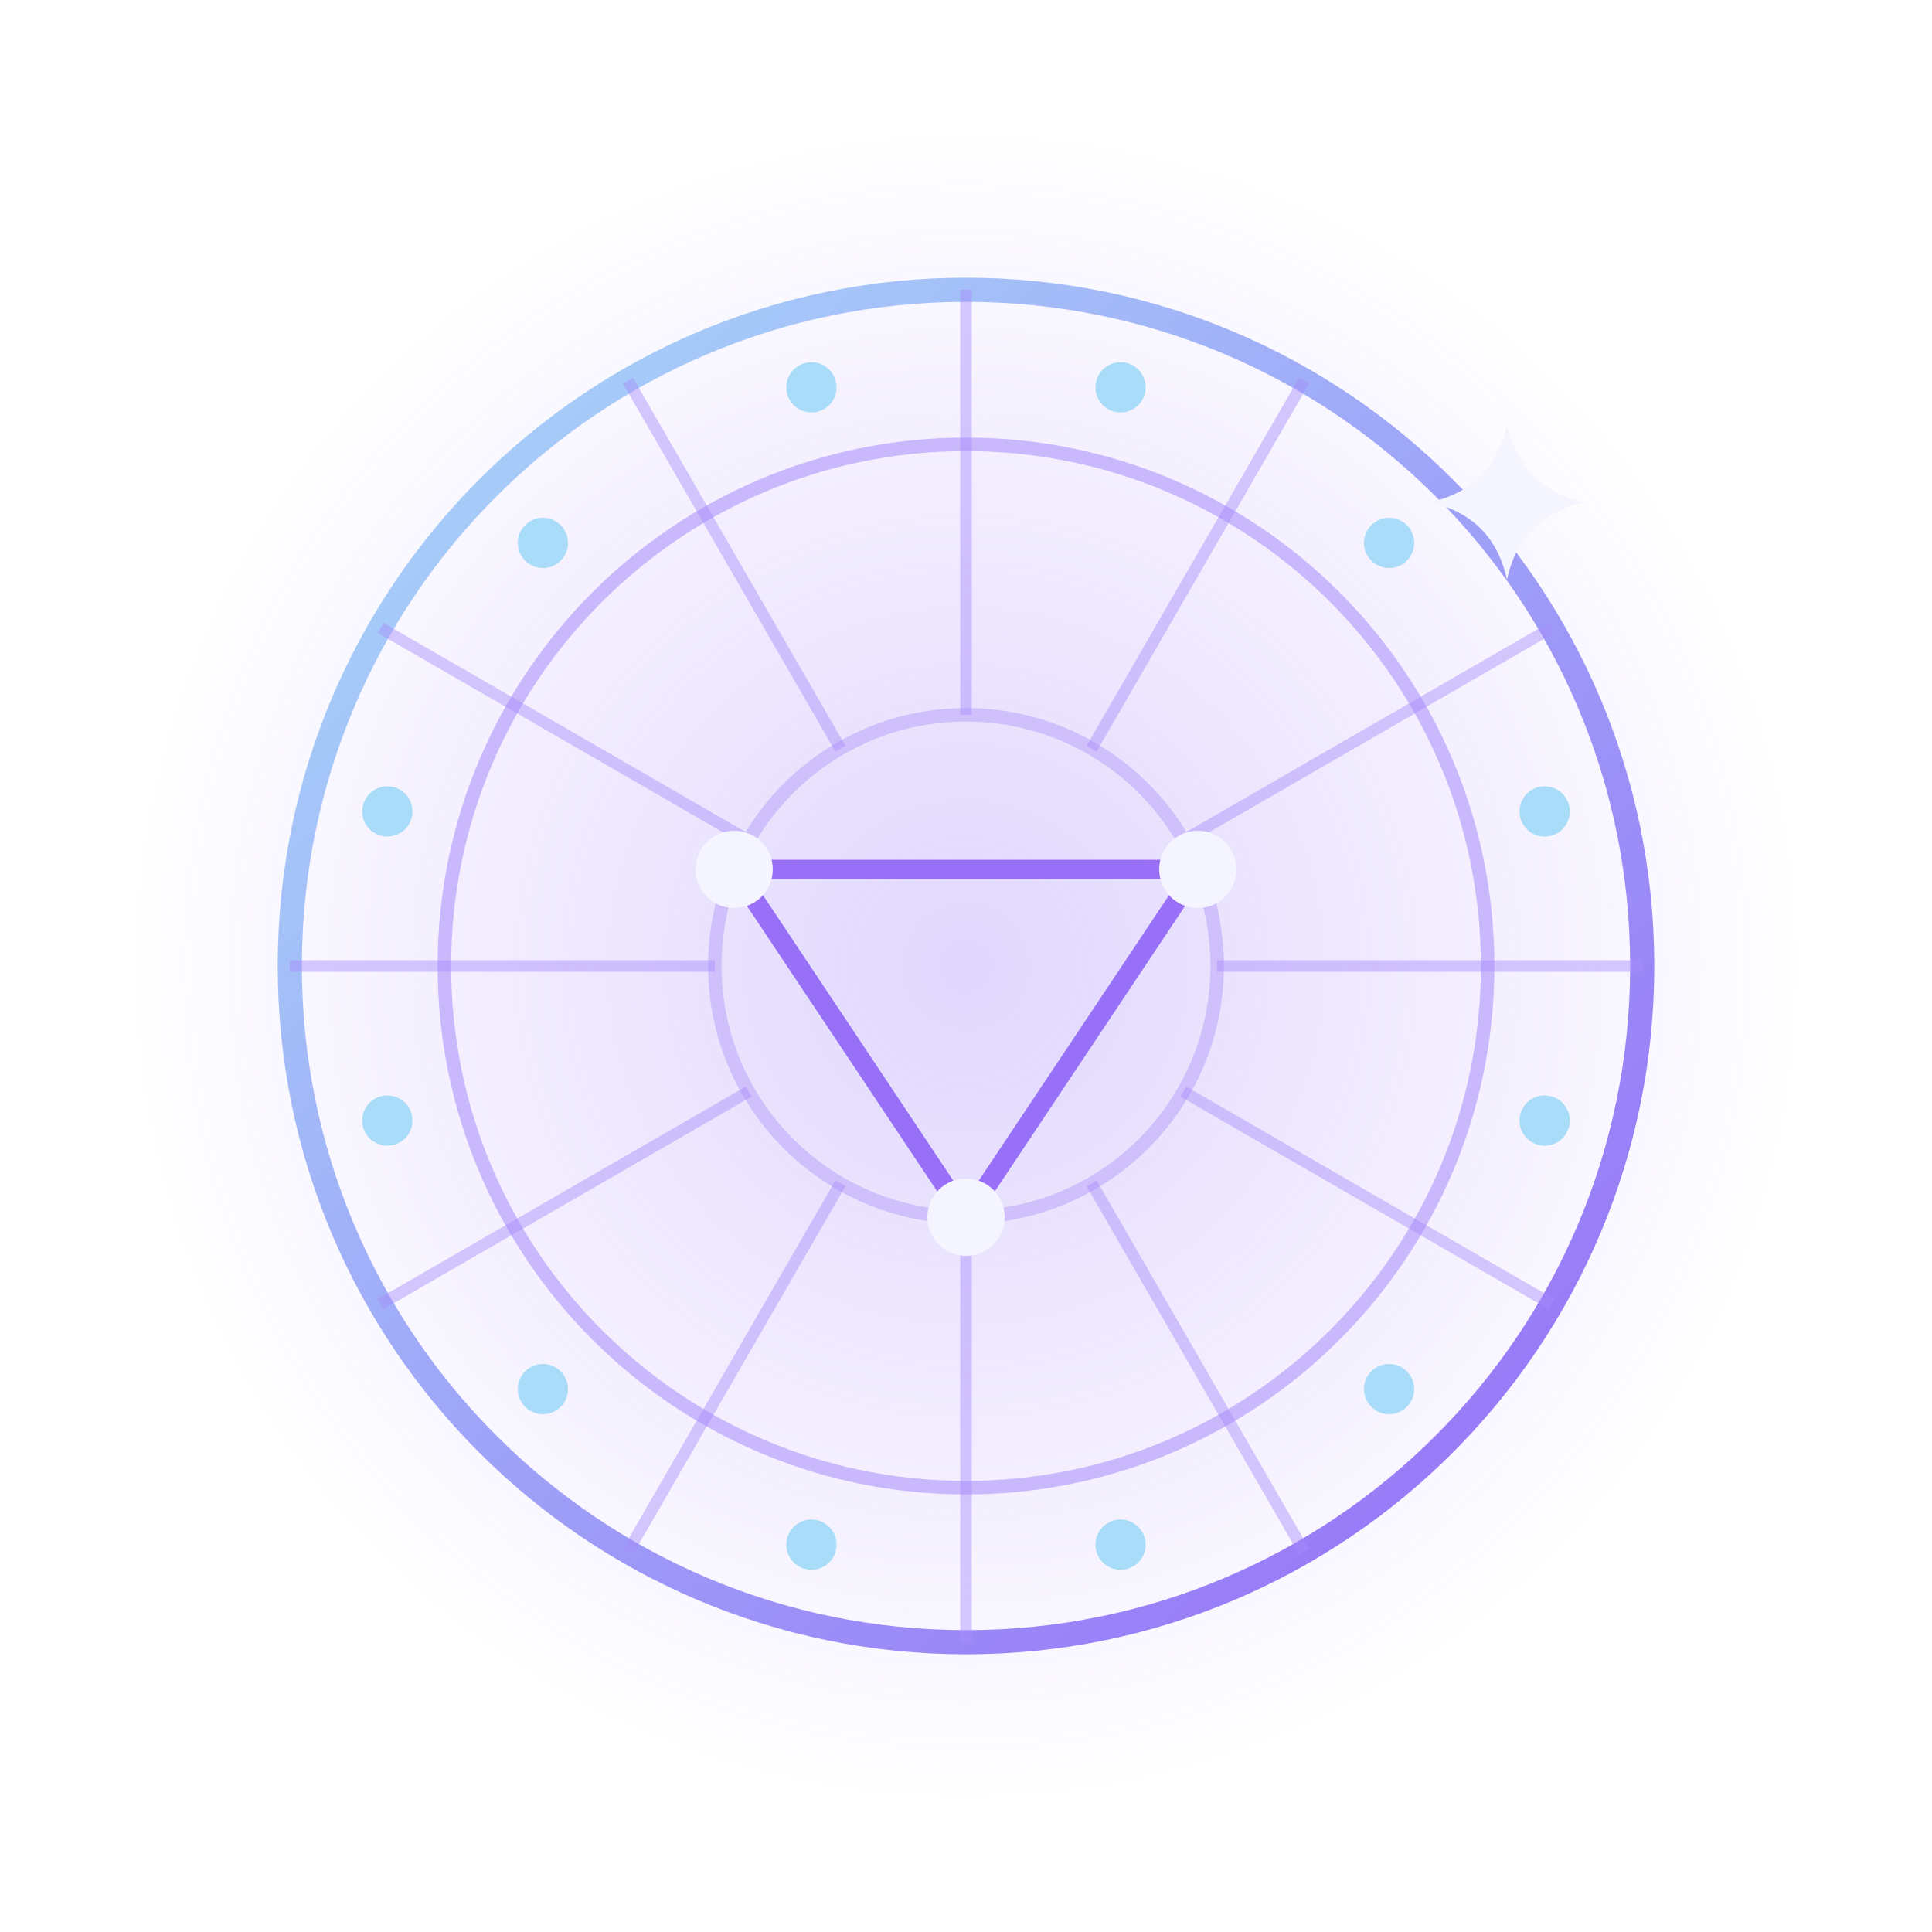
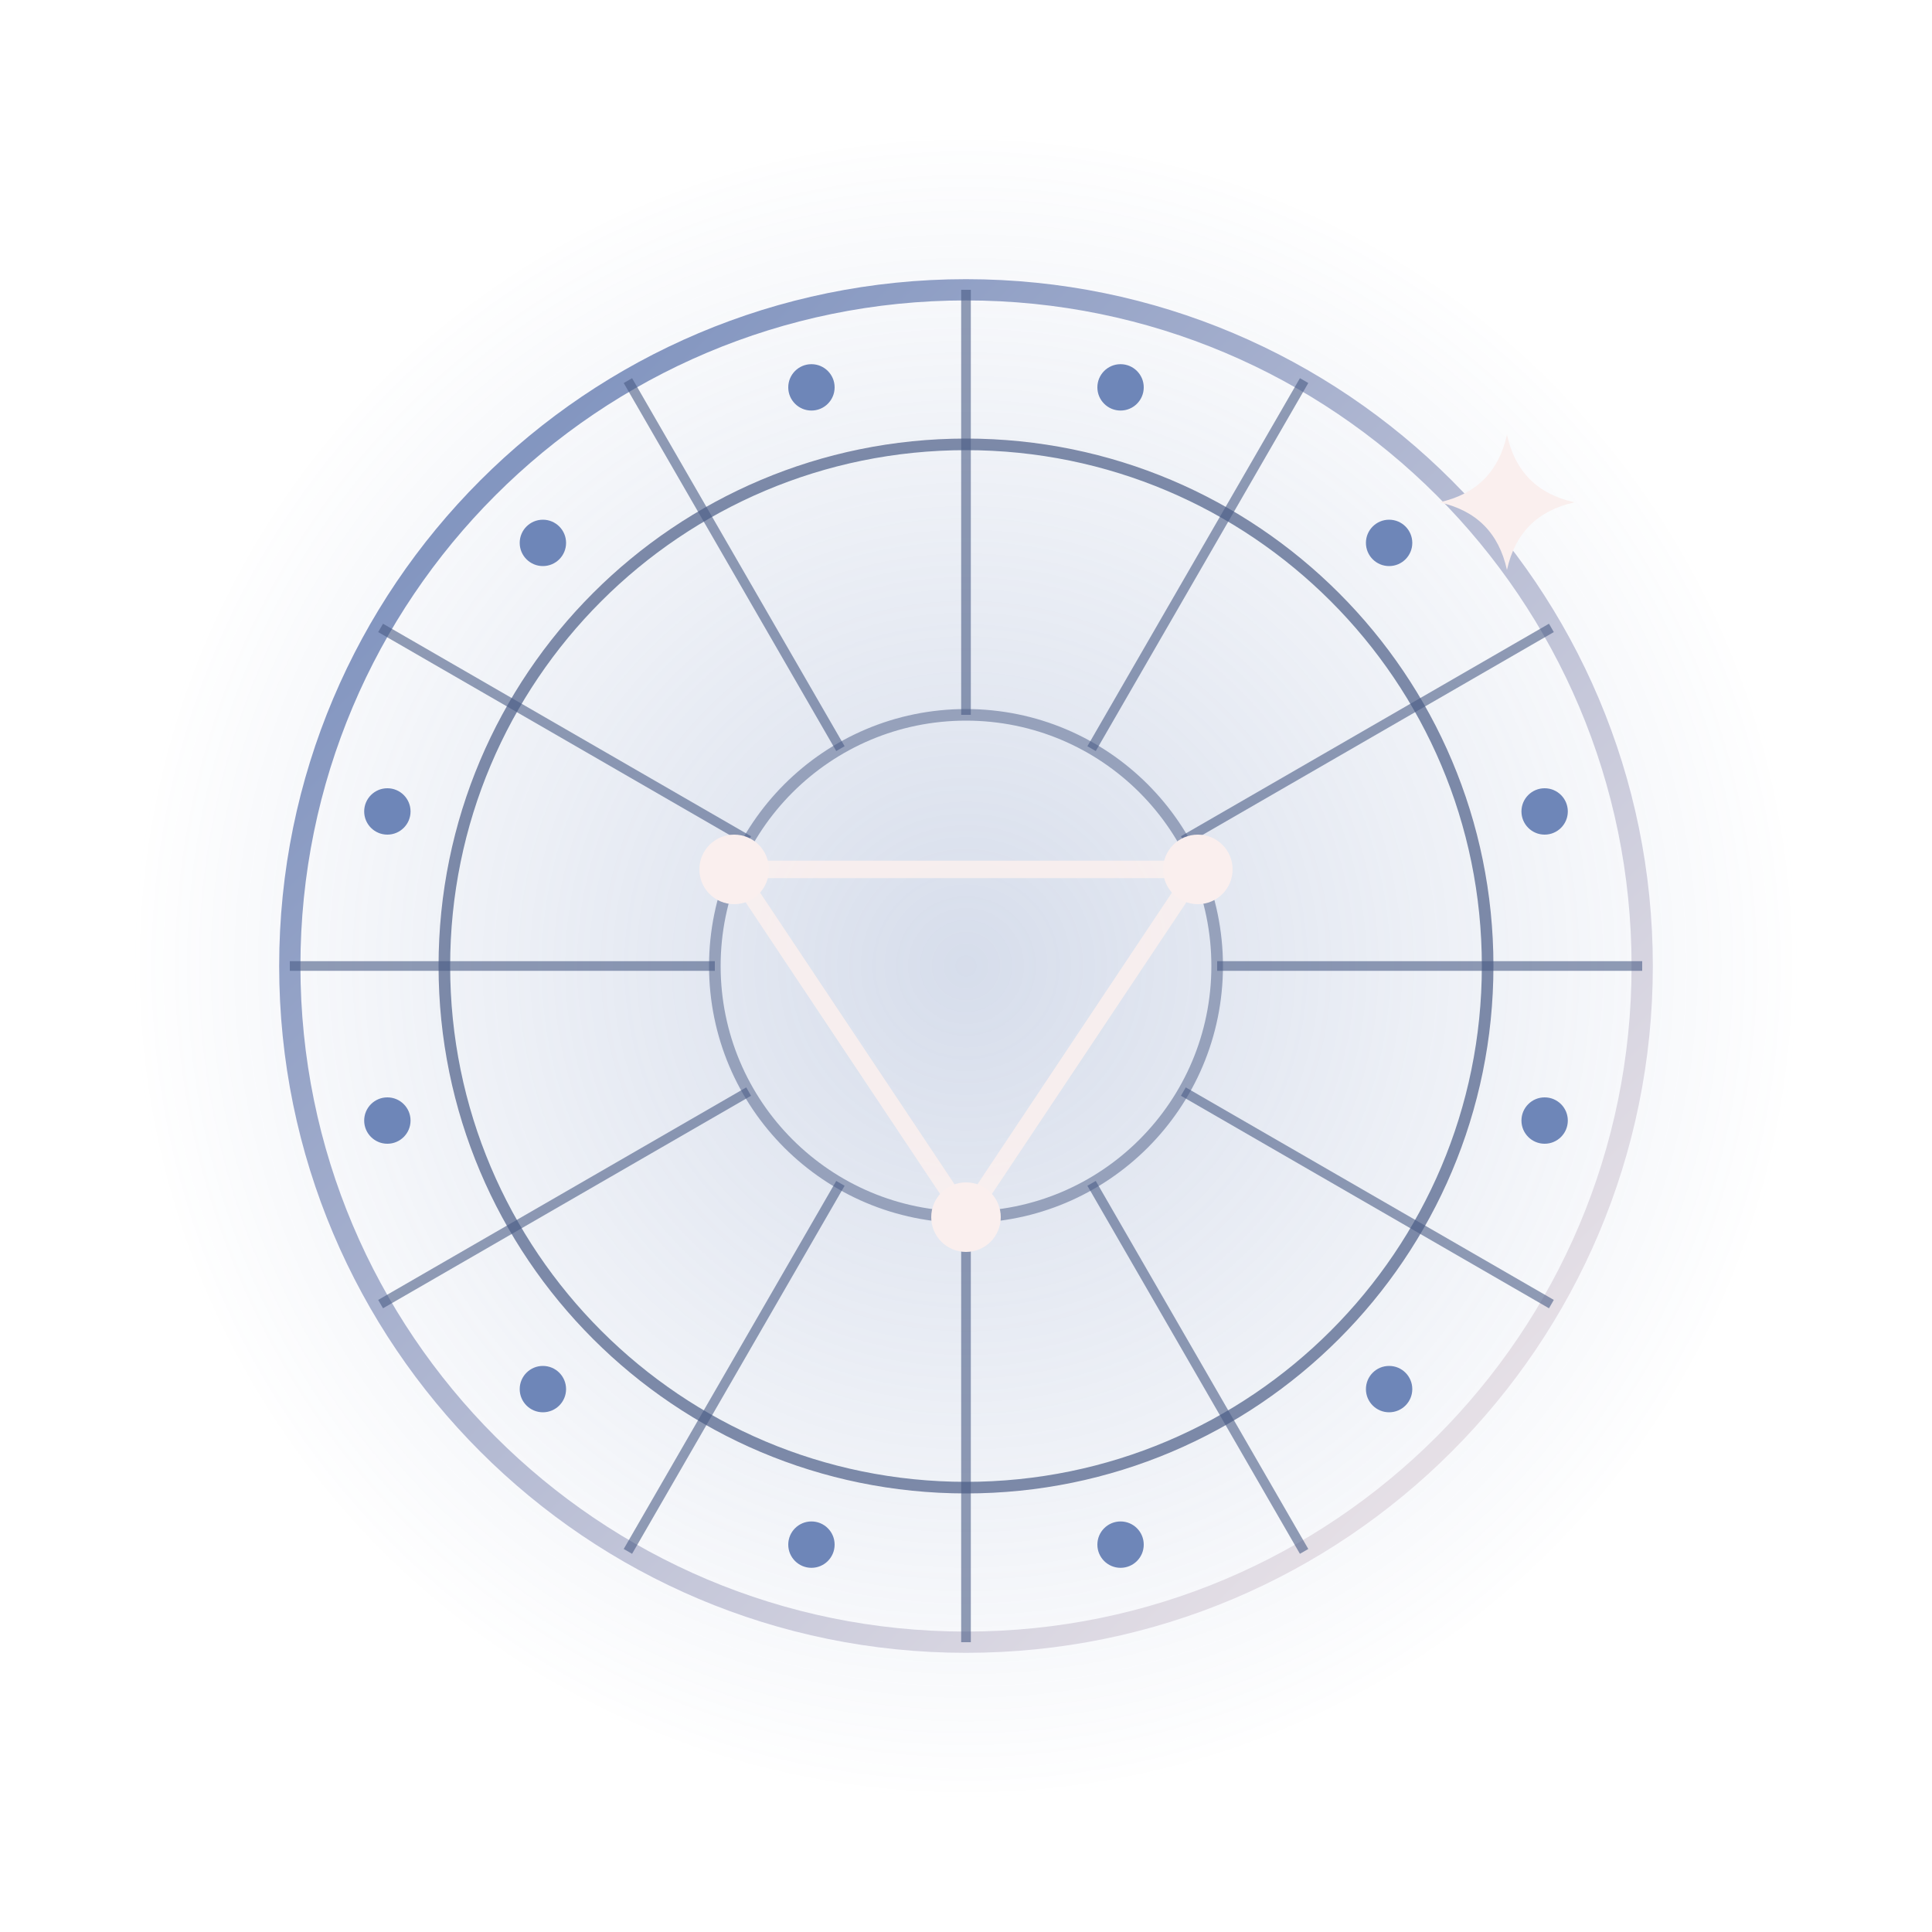
<svg xmlns="http://www.w3.org/2000/svg" viewBox="0 0 200 200" fill="none">
  <defs>
    <linearGradient id="g" x1="0" y1="0" x2="1" y2="1">
-       <stop offset="0%" stop-color="#A0D9F7" />
-       <stop offset="100%" stop-color="#8B5CF6" />
+       <stop offset="0%" stop-color="#6E86B8" />
+       <stop offset="100%" stop-color="#FAEFEE" />
    </linearGradient>
    <radialGradient id="glow" cx="50%" cy="50%" r="50%">
-       <stop offset="0%" stop-color="#A78BFA" stop-opacity=".35" />
-       <stop offset="100%" stop-color="#A78BFA" stop-opacity="0" />
+       <stop offset="0%" stop-color="#6E86B8" stop-opacity=".28" />
+       <stop offset="100%" stop-color="#6E86B8" stop-opacity="0" />
    </radialGradient>
  </defs>
  <circle cx="100" cy="100" r="86" fill="url(#glow)" />
-   <circle cx="100" cy="100" r="70" stroke="url(#g)" stroke-width="2.5" opacity=".9" />
-   <circle cx="100" cy="100" r="54" stroke="#A78BFA" stroke-width="1.4" opacity=".55" />
-   <circle cx="100" cy="100" r="26" stroke="#A78BFA" stroke-width="1.4" opacity=".4" />
-   <line x1="126.0" y1="100.0" x2="170.0" y2="100.0" stroke="#A78BFA" stroke-width="1.2" opacity=".45" />
-   <circle cx="159.9" cy="116.0" r="2.6" fill="#A0D9F7" opacity=".9" />
-   <line x1="122.5" y1="113.0" x2="160.6" y2="135.0" stroke="#A78BFA" stroke-width="1.2" opacity=".45" />
-   <circle cx="143.8" cy="143.8" r="2.6" fill="#A0D9F7" opacity=".9" />
-   <line x1="113.0" y1="122.5" x2="135.0" y2="160.6" stroke="#A78BFA" stroke-width="1.2" opacity=".45" />
-   <circle cx="116.0" cy="159.9" r="2.6" fill="#A0D9F7" opacity=".9" />
-   <line x1="100.0" y1="126.0" x2="100.0" y2="170.0" stroke="#A78BFA" stroke-width="1.2" opacity=".45" />
-   <circle cx="84.0" cy="159.9" r="2.6" fill="#A0D9F7" opacity=".9" />
-   <line x1="87.0" y1="122.5" x2="65.0" y2="160.6" stroke="#A78BFA" stroke-width="1.2" opacity=".45" />
-   <circle cx="56.2" cy="143.8" r="2.6" fill="#A0D9F7" opacity=".9" />
-   <line x1="77.5" y1="113.0" x2="39.4" y2="135.0" stroke="#A78BFA" stroke-width="1.2" opacity=".45" />
-   <circle cx="40.1" cy="116.0" r="2.6" fill="#A0D9F7" opacity=".9" />
-   <line x1="74.0" y1="100.0" x2="30.0" y2="100.0" stroke="#A78BFA" stroke-width="1.2" opacity=".45" />
-   <circle cx="40.1" cy="84.0" r="2.6" fill="#A0D9F7" opacity=".9" />
-   <line x1="77.5" y1="87.0" x2="39.4" y2="65.0" stroke="#A78BFA" stroke-width="1.2" opacity=".45" />
-   <circle cx="56.2" cy="56.2" r="2.6" fill="#A0D9F7" opacity=".9" />
-   <line x1="87.0" y1="77.5" x2="65.0" y2="39.4" stroke="#A78BFA" stroke-width="1.2" opacity=".45" />
-   <circle cx="84.0" cy="40.1" r="2.6" fill="#A0D9F7" opacity=".9" />
-   <line x1="100.0" y1="74.0" x2="100.0" y2="30.0" stroke="#A78BFA" stroke-width="1.2" opacity=".45" />
-   <circle cx="116.0" cy="40.1" r="2.6" fill="#A0D9F7" opacity=".9" />
-   <line x1="113.0" y1="77.5" x2="135.0" y2="39.4" stroke="#A78BFA" stroke-width="1.2" opacity=".45" />
-   <circle cx="143.8" cy="56.2" r="2.6" fill="#A0D9F7" opacity=".9" />
-   <line x1="122.5" y1="87.0" x2="160.6" y2="65.0" stroke="#A78BFA" stroke-width="1.2" opacity=".45" />
-   <circle cx="159.9" cy="84.0" r="2.6" fill="#A0D9F7" opacity=".9" />
-   <path d="M76 90 L124 90 L100 126 Z" stroke="#8B5CF6" stroke-width="2" fill="none" opacity=".85" />
-   <circle cx="76" cy="90" r="4" fill="#F5F5FF" />
-   <circle cx="124" cy="90" r="4" fill="#F5F5FF" />
-   <circle cx="100" cy="126" r="4" fill="#F5F5FF" />
-   <path d="M156 44 Q157.44 50.56 164 52 Q157.44 53.44 156 60 Q154.56 53.44 148 52 Q154.56 50.56 156 44 Z" fill="#F5F5FF" opacity="1" />
+   <circle cx="100" cy="100" r="70" stroke="url(#g)" stroke-width="2.2" />
+   <circle cx="100" cy="100" r="54" stroke="#4A5C86" stroke-width="1.2" opacity=".7" />
+   <circle cx="100" cy="100" r="26" stroke="#4A5C86" stroke-width="1.2" opacity=".5" />
+   <line x1="126.0" y1="100.0" x2="170.0" y2="100.0" stroke="#4A5C86" stroke-width="1" opacity=".6" />
+   <circle cx="159.9" cy="116.0" r="2.4" fill="#6E86B8" />
+   <line x1="122.5" y1="113.0" x2="160.6" y2="135.0" stroke="#4A5C86" stroke-width="1" opacity=".6" />
+   <circle cx="143.8" cy="143.8" r="2.4" fill="#6E86B8" />
+   <line x1="113.0" y1="122.5" x2="135.0" y2="160.6" stroke="#4A5C86" stroke-width="1" opacity=".6" />
+   <circle cx="116.0" cy="159.9" r="2.4" fill="#6E86B8" />
+   <line x1="100.0" y1="126.0" x2="100.0" y2="170.0" stroke="#4A5C86" stroke-width="1" opacity=".6" />
+   <circle cx="84.0" cy="159.9" r="2.4" fill="#6E86B8" />
+   <line x1="87.0" y1="122.5" x2="65.0" y2="160.6" stroke="#4A5C86" stroke-width="1" opacity=".6" />
+   <circle cx="56.2" cy="143.8" r="2.4" fill="#6E86B8" />
+   <line x1="77.5" y1="113.0" x2="39.4" y2="135.0" stroke="#4A5C86" stroke-width="1" opacity=".6" />
+   <circle cx="40.1" cy="116.0" r="2.4" fill="#6E86B8" />
+   <line x1="74.0" y1="100.0" x2="30.0" y2="100.0" stroke="#4A5C86" stroke-width="1" opacity=".6" />
+   <circle cx="40.1" cy="84.0" r="2.4" fill="#6E86B8" />
+   <line x1="77.5" y1="87.0" x2="39.4" y2="65.0" stroke="#4A5C86" stroke-width="1" opacity=".6" />
+   <circle cx="56.2" cy="56.2" r="2.4" fill="#6E86B8" />
+   <line x1="87.0" y1="77.5" x2="65.0" y2="39.4" stroke="#4A5C86" stroke-width="1" opacity=".6" />
+   <circle cx="84.0" cy="40.1" r="2.4" fill="#6E86B8" />
+   <line x1="100.0" y1="74.0" x2="100.0" y2="30.0" stroke="#4A5C86" stroke-width="1" opacity=".6" />
+   <circle cx="116.0" cy="40.1" r="2.4" fill="#6E86B8" />
+   <line x1="113.0" y1="77.5" x2="135.0" y2="39.4" stroke="#4A5C86" stroke-width="1" opacity=".6" />
+   <circle cx="143.8" cy="56.2" r="2.4" fill="#6E86B8" />
+   <line x1="122.5" y1="87.0" x2="160.6" y2="65.0" stroke="#4A5C86" stroke-width="1" opacity=".6" />
+   <circle cx="159.9" cy="84.0" r="2.4" fill="#6E86B8" />
+   <path d="M76 90 L124 90 L100 126 Z" stroke="#FAEFEE" stroke-width="1.8" fill="none" opacity=".9" />
+   <circle cx="76" cy="90" r="3.6" fill="#FAEFEE" />
+   <circle cx="124" cy="90" r="3.6" fill="#FAEFEE" />
+   <circle cx="100" cy="126" r="3.6" fill="#FAEFEE" />
+   <path d="M156 45 Q157.26 50.74 163 52 Q157.26 53.26 156 59 Q154.74 53.26 149 52 Q154.74 50.74 156 45 Z" fill="#FAEFEE" opacity="1" />
</svg>
